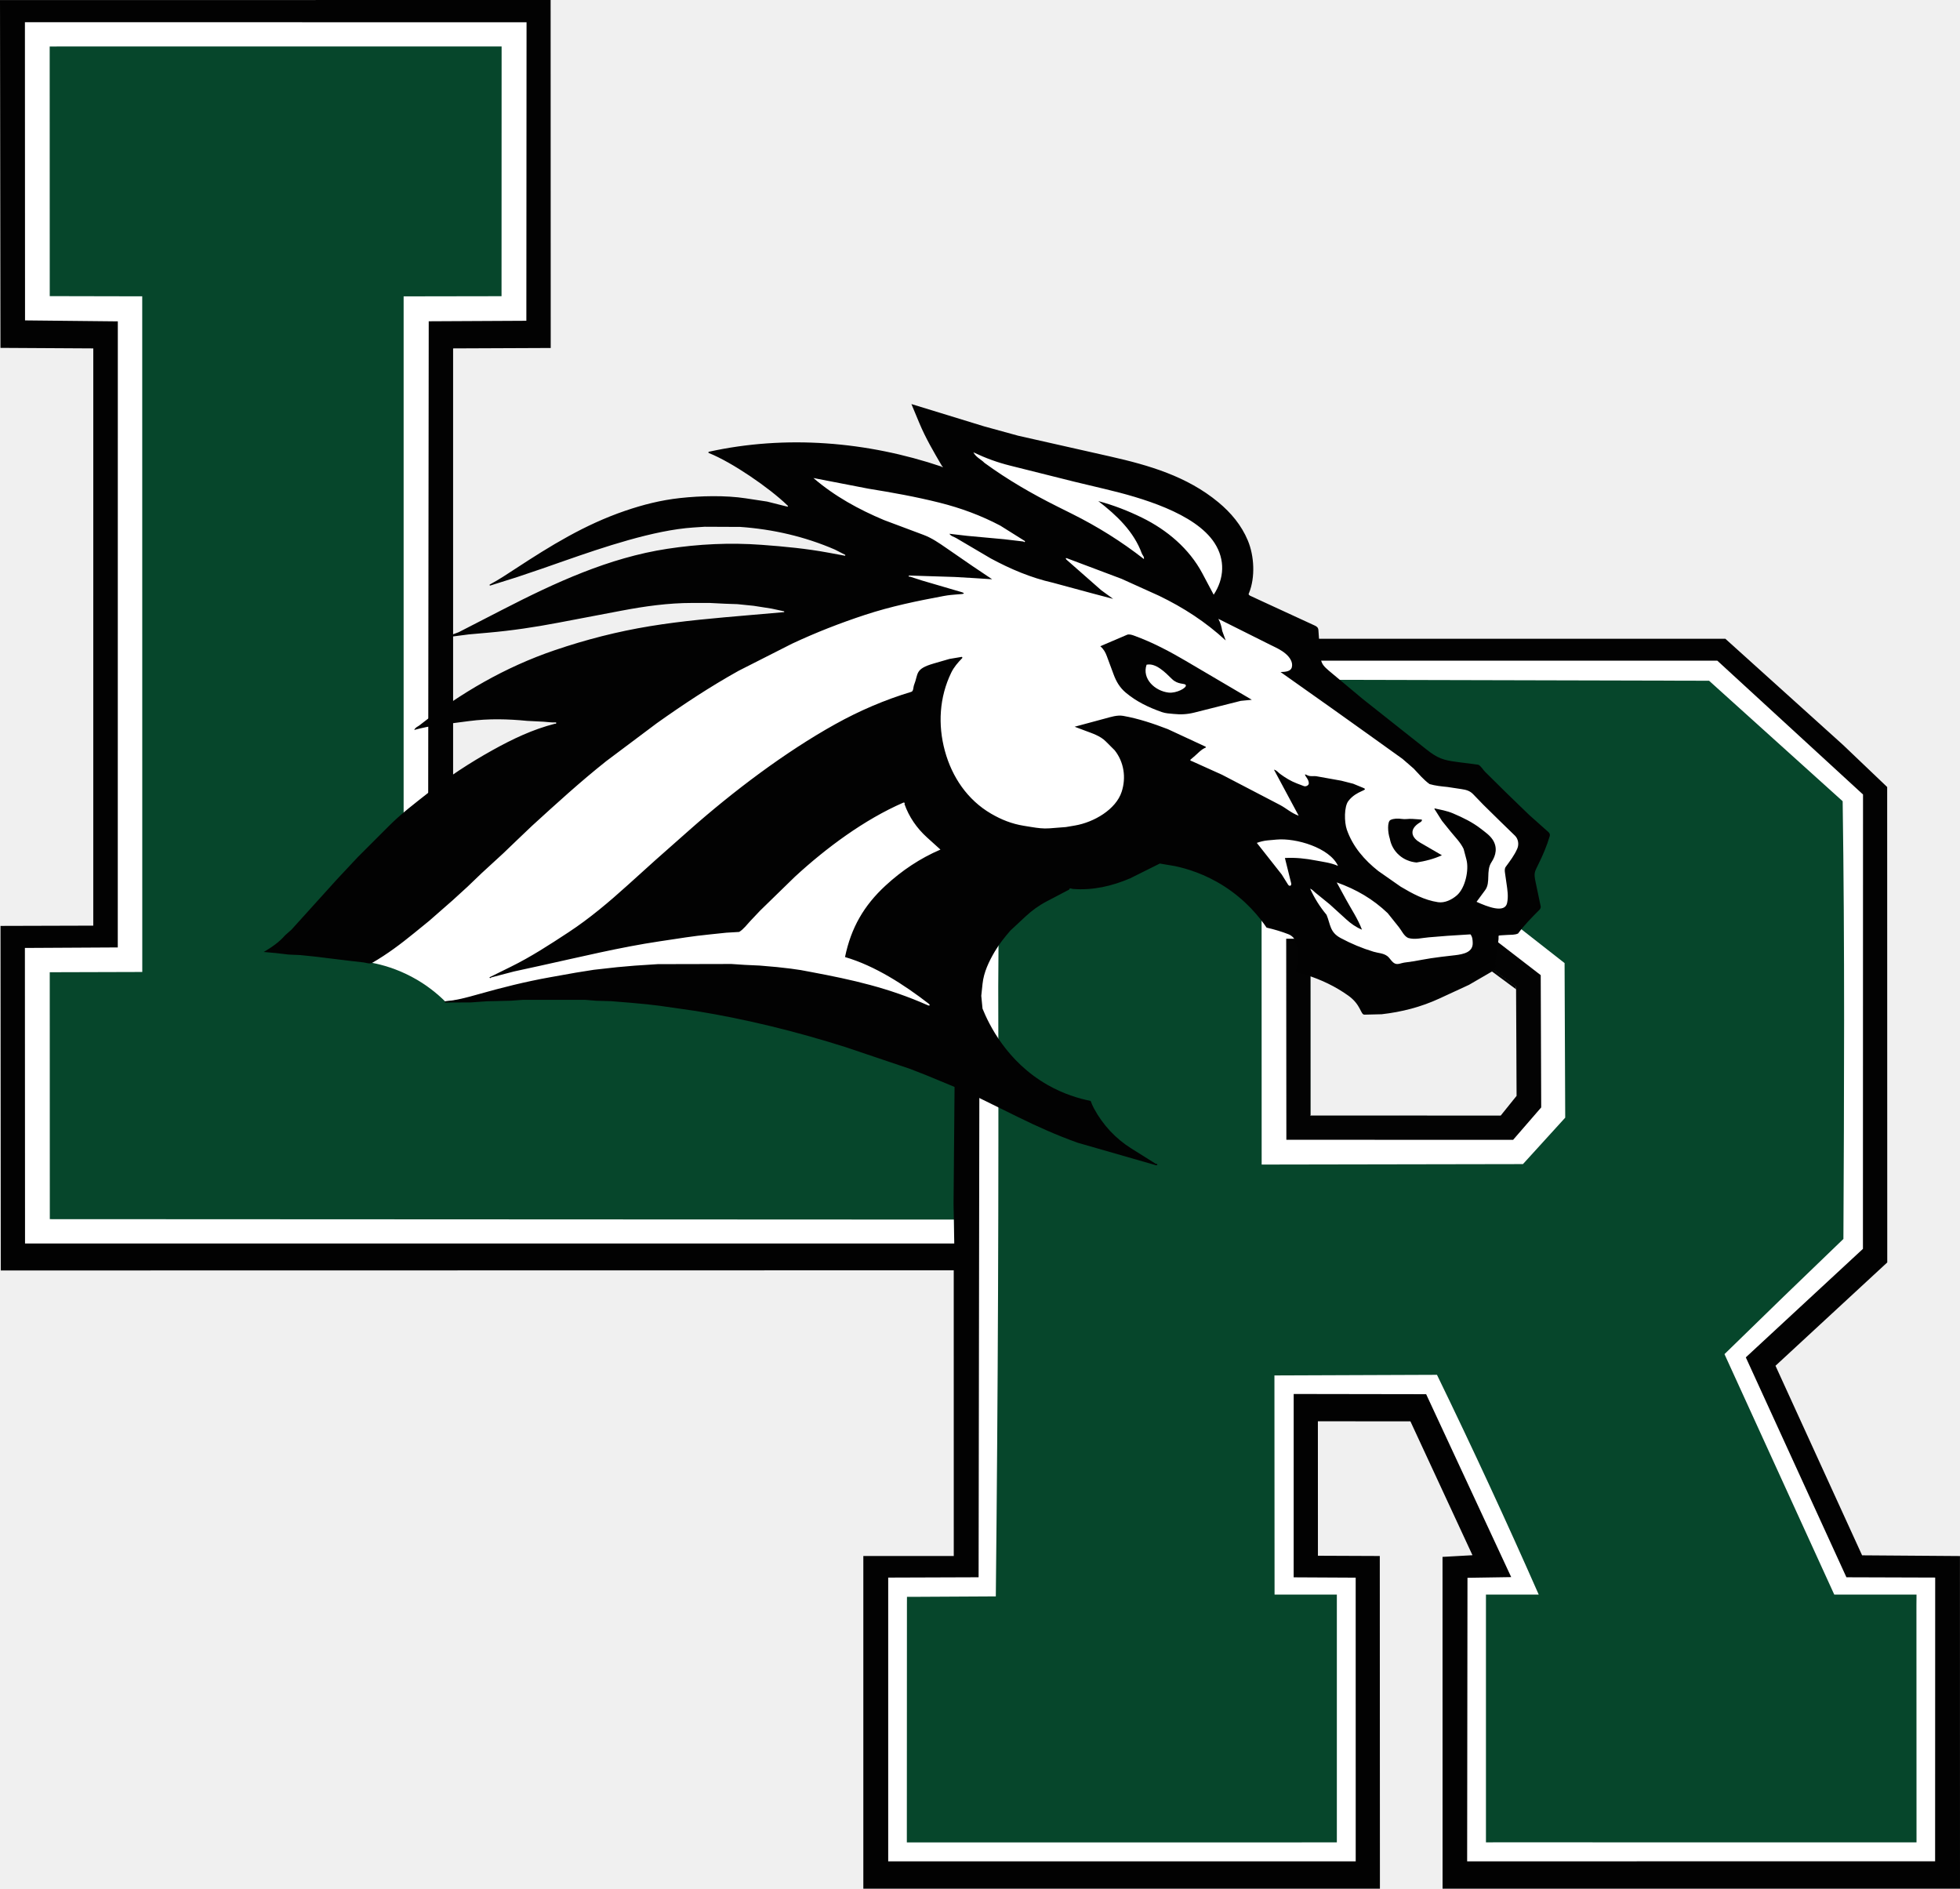
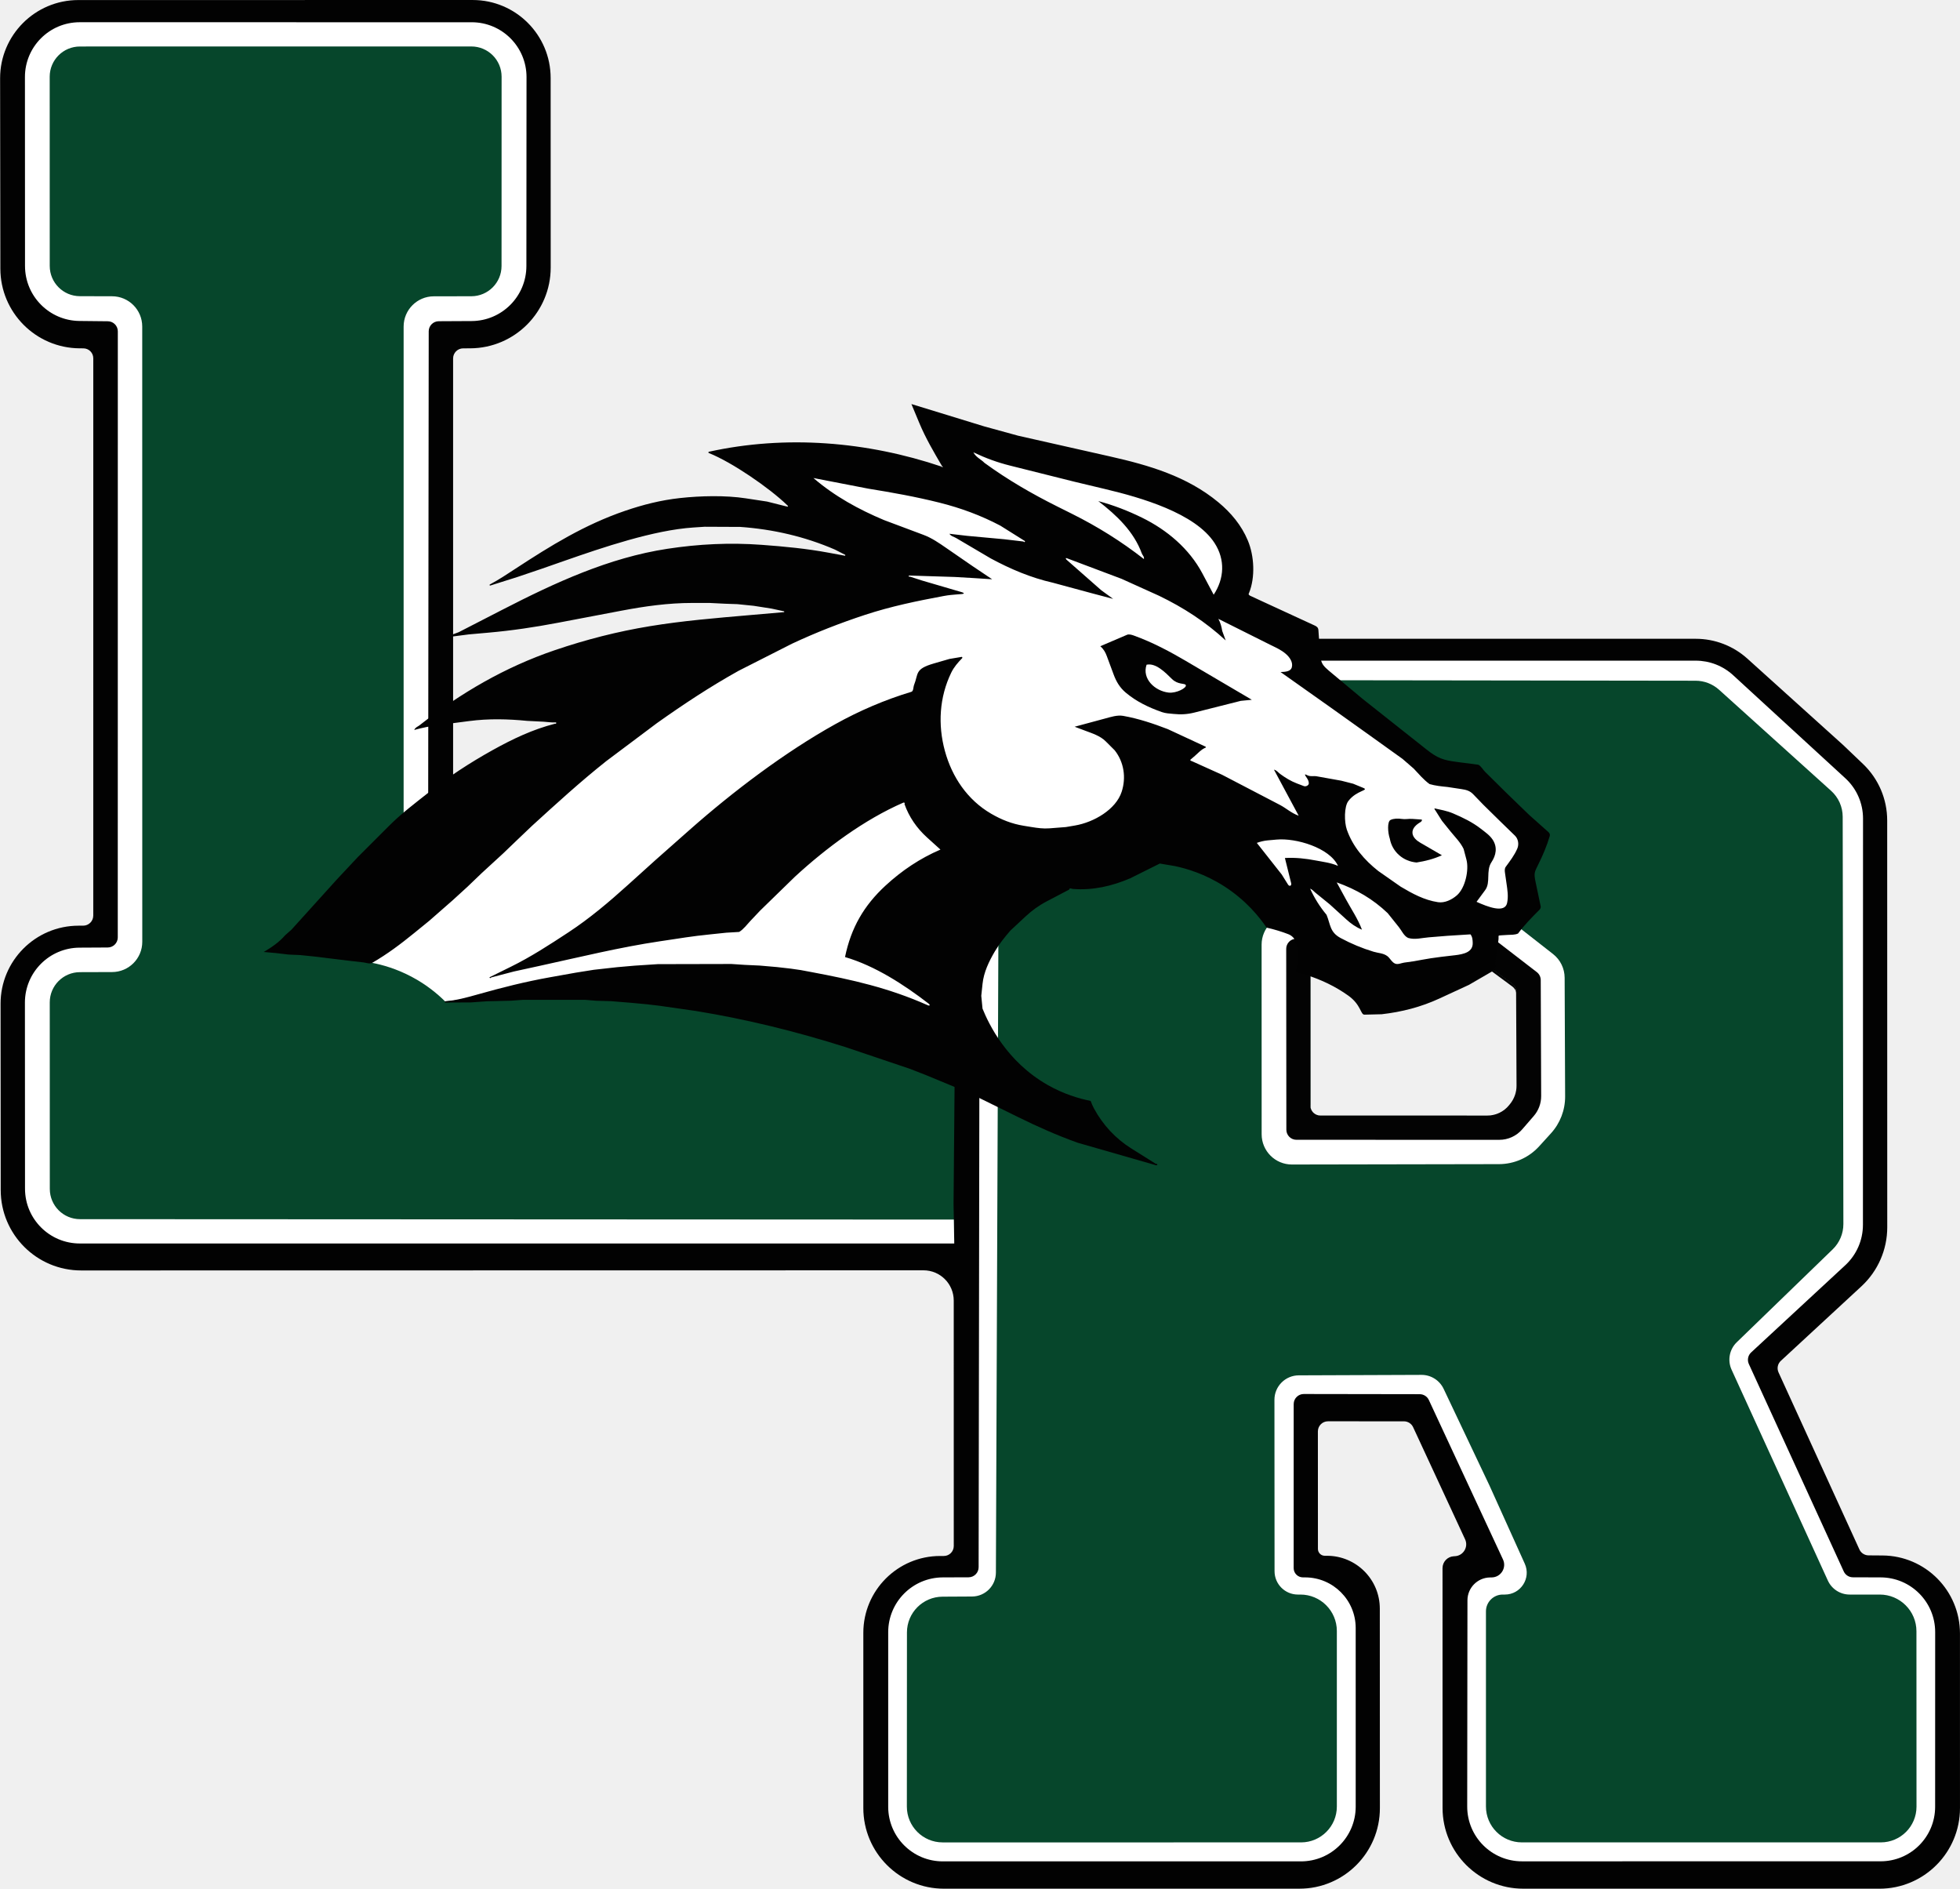
<svg xmlns="http://www.w3.org/2000/svg" id="Layer_2" data-name="Layer 2" viewBox="0 0 1944.33 1873.27">
  <defs>
    <style>
      .cls-1 {
        fill: #fff;
      }

      .cls-2 {
        fill: #020202;
      }

      .cls-3 {
        fill: #030303;
      }

      .cls-4 {
        fill: #06462b;
      }

      .cls-5 {
        fill: #0f1011;
      }
    </style>
  </defs>
  <g id="Layer_1-2" data-name="Layer 1">
    <g id="uuid-2fbc02df-1fc9-446e-bf9f-9f2b43638f9d" data-name="Layer 1-2">
      <g>
-         <path class="cls-2" d="M1944.29,1543.32l-97.08-.71-85.91-188.01,110.87-102.49-.08-471.52-43.93-41.89-116.59-105.14-463.47-.03h-300.19v297.51c-166.14.07-332.28.15-498.42.22,0-195.24,0-390.48-.01-585.71l96.84-.41-.1-345.14L0,.06l.46,344.97,92.08.53-.02,572.51-92.01.26.26,341.75,945.34-.16.03,283.34h-89.71v330s512.46-.02,512.46-.02l-.13-329.96-61.37-.26-.04-133.34,91.78.03,61.57,132.79-29.71,1.66.05,329.09,513.29.02-.04-329.95ZM1489.04,1109.19l-188.87-.03-.09-150.6,173.17-.04,31.02,22.92.54,108.16-15.76,19.58h-.01Z" />
-         <path class="cls-4" d="M426.63,922.26l1.61,20.33c-3.98,6.33-6.2,4.5-9.34-1.72,5-12.01-12.08-11.55-13-9.63-1.34,2.78-3.35,35.23,7.82,27.31l3.44,5.5,530.76.03c-.66,76.7-1.32,153.41-1.99,230.11.23,12.35.47,24.71.7,37.06-1.3,1.5-2.47,2.17-3.51,2.01-2.75-.42-4.61-6.63-5.58-18.62l-884.68.08c-4.79.14-7.66-3.05-8.94-7.4v-241.55c4.85-4.64,7.28-6.97,7.28-6.97l82.95-.24c2.59-216.69,2.56-442.46-.04-659.15l-83.37-.23c-4.6-4.89-6.89-7.34-6.89-7.34V47.56c4.91-4.63,7.36-6.94,7.36-6.94l443.03-.04c4.73-.14,7.65,3.11,8.88,7.4l-.14,244.37c-4.87,4.63-7.3,6.95-7.3,6.95l-88.25.14c-1.81,189.74-2.29,379.95-1.45,570.62,6.89,17.4,13.77,34.8,20.66,52.19h-.01Z" />
-         <path class="cls-1" d="M407.38,928.52c-2.33-.94-4.66-1.89-6.98-2.83V293.94l97.12-.16.08-247.7-448.31.04.06,247.59,91.74.19.05,670.13-91.79.26.07,244.9c298.93.14,597.86.27,896.79.41.14,7.91.27,15.81.41,23.72H24.83l-.13-293.12,92.13-.51.05-620.95-92.05-.96-.11-295.73,497.62.02-.19,296.08-96.85.5c-.23,202.67-.46,405.33-.69,608-5.74.62-11.48,1.24-17.22,1.85v.02Z" />
-         <path class="cls-1" d="M947.91,941.84v22.23H400.33l.07-38.38c7.97-.03,16.21-1.36,24.2.98.02,5.17.04,10.34.06,15.5,174.42-.11,348.83-.22,523.25-.33h0Z" />
+         <path class="cls-2" d="M1867.48,1542.76L1853.58,1542.66C1849.7,1542.63,1846.18,1540.35,1844.56,1536.81L1764.31,1361.18C1762.51,1357.26,1763.44,1352.62,1766.62,1349.69L1846.55,1275.79C1862.88,1260.69,1872.17,1239.46,1872.16,1217.23L1872.1,813.67C1872.09,792.54,1863.44,772.34,1848.15,757.76L1828.16,738.7L1733.42,653.26C1719.35,640.58,1701.09,633.56,1682.15,633.56L1019.98,633.53C980.18,633.53,947.91,665.8,947.91,705.6L947.91,901.05C947.91,917.62,934.49,931.05,917.92,931.05L479.5,931.25C462.93,931.25,449.49,917.82,449.49,901.25L449.48,355.51C449.48,350,453.93,345.53,459.44,345.51L466.43,345.48C510.6,345.29,546.31,309.42,546.3,265.25L546.24,77.35C546.23,34.63,511.59,0,468.87,0.01L77.73,0.05C34.81,0.06,0.05,34.87,0.1,77.79L0.36,266.43C0.41,309.93,35.56,345.23,79.06,345.48L82.74,345.5C88.16,345.53,92.54,349.94,92.54,355.36L92.52,908.1C92.52,913.61,88.06,918.08,82.55,918.1L77.79,918.11C35.09,918.23,0.54,952.91,0.57,995.61L0.71,1180.34C0.74,1224.39,36.46,1260.07,80.51,1260.07L916.11,1259.93C932.68,1259.92,946.11,1273.35,946.11,1289.92L946.14,1533.39C946.14,1538.84,941.72,1543.26,936.27,1543.26L932.68,1543.26C890.57,1543.26,856.43,1577.4,856.43,1619.51L856.43,1793.23C856.43,1837.43,892.26,1873.26,936.46,1873.26L1289.03,1873.24C1333.13,1873.24,1368.88,1837.48,1368.86,1793.38L1368.78,1595.44C1368.77,1566.59,1345.45,1543.18,1316.6,1543.06L1314.14,1543.05C1310.41,1543.03,1307.39,1540,1307.39,1536.27L1307.35,1419.69C1307.35,1414.16,1311.83,1409.68,1317.36,1409.68L1392.75,1409.71C1396.64,1409.71,1400.18,1411.97,1401.82,1415.5L1453.38,1526.72C1456.89,1534.28,1451.66,1543.01,1443.33,1543.47L1442.14,1543.54C1435.88,1543.89,1430.99,1549.06,1430.99,1555.33L1431.03,1793.16C1431.03,1837.39,1466.9,1873.25,1511.13,1873.25L1864.33,1873.27C1908.51,1873.27,1944.33,1837.45,1944.32,1793.27L1944.3,1620.14C1944.29,1577.62,1909.99,1543.07,1867.48,1542.76ZM1475.2,1109.18L1310.16,1109.16C1304.64,1109.16,1300.17,1104.69,1300.16,1099.17L1300.09,968.56C1300.08,963.04,1304.56,958.56,1310.08,958.56L1469.96,958.52C1472.1,958.52,1474.18,959.21,1475.9,960.48L1500.24,978.46C1502.78,980.34,1504.28,983.3,1504.3,986.45L1504.76,1079.32C1504.79,1085.97,1502.53,1092.43,1498.37,1097.61L1497.74,1098.39C1492.24,1105.21,1483.96,1109.18,1475.2,1109.18Z" />
+         <path class="cls-4" d="M426.99,926.75L428.24,942.59C424.26,948.92,422.04,947.09,418.9,940.87C423.9,928.86,406.82,929.32,405.9,931.24C404.56,934.02,402.55,966.47,413.72,958.55L417.16,964.05L947.92,964.08L945.93,1194.19L946.63,1231.25C945.33,1232.75,944.16,1233.42,943.12,1233.26C940.37,1232.84,938.51,1226.63,937.54,1214.64L79.43,1214.72C59.82,1214.72,43.92,1198.82,43.92,1179.21L43.92,994.18C43.92,974.64,59.73,958.78,79.28,958.72L110.46,958.63C123.55,958.59,134.15,947.96,134.15,934.87L134.11,323.1C134.11,310,123.52,299.38,110.42,299.34L79.24,299.26C59.68,299.2,43.85,283.33,43.85,263.77L43.85,76.09C43.85,56.5,59.73,40.62,79.32,40.62L467.59,40.58C487.21,40.58,503.12,56.49,503.1,76.11L503,263.87C502.99,283.45,487.13,299.31,467.56,299.34L431.09,299.4C418.01,299.42,407.4,310.02,407.37,323.1L405.99,864.3C405.98,868.1,406.7,871.88,408.1,875.42L424.98,918.06C426.08,920.84,426.76,923.77,426.99,926.75Z" />
+         <path class="cls-1" d="M407.39,928.5L400.4,925.69L400.4,323.89C400.4,307.34,413.8,293.92,430.35,293.89L467.58,293.83C484.12,293.8,497.52,280.38,497.53,263.84L497.59,76.09C497.6,59.52,484.16,46.08,467.59,46.08L79.29,46.12C62.72,46.12,49.29,59.55,49.3,76.12L49.34,263.78C49.35,280.32,62.74,293.74,79.28,293.77L111.15,293.84C127.7,293.87,141.09,307.29,141.09,323.84L141.14,934.11C141.14,950.65,127.76,964.07,111.22,964.11L79.27,964.21C62.73,964.25,49.35,977.67,49.36,994.21L49.41,1179.21C49.42,1195.77,62.84,1209.2,79.4,1209.2L946.21,1209.6L946.62,1233.32L79.17,1233.32C49.15,1233.32,24.82,1209,24.81,1178.98L24.72,994.39C24.71,964.42,48.92,940.07,78.89,939.9L106.89,939.75C112.39,939.71,116.83,935.25,116.83,929.75L116.88,328.64C116.88,323.15,112.47,318.69,106.98,318.64L78.79,318.34C48.9,318.03,24.82,293.71,24.81,263.81L24.74,76.38C24.73,46.38,49.05,22.05,79.05,22.05L467.94,22.07C497.98,22.07,522.32,46.43,522.31,76.47L522.18,263.84C522.17,293.88,497.88,318.28,467.84,318.43L435.24,318.6C429.74,318.63,425.29,323.09,425.29,328.59L424.61,926.65Z" />
+         <path class="cls-1" d="M947.91,941.84L947.91,964.07L430.38,964.07C413.79,964.07,400.35,950.61,400.38,934.02L400.4,925.69C408.37,925.66,416.61,924.33,424.6,926.67L424.66,942.17Z" />
        <path class="cls-5" d="M1308.84,749.03c11.31,2.18,24.39,6.24,25.78,21.27-21.32,5.38-40.63-11.16-47.07-33,9.76-2.03,18.13-.58,27.26,2.54-2.69,3.72-4.71,4.86-5.97,9.19h0Z" />
-         <path class="cls-1" d="M994.06,655.27l.83,933.54-89.76.49-.04,232.57,415.56-.05-.27-232.52-61.53-.52-.13-230.72,170.91.02,107.6,230.9-57.94.17.55,232.62,415.86.17-.08-232.77-78.89-.83-113.2-247.69,120.27-113.59-.38-429.88-72.56-66.4-57.04-50.6c-233.24,1.35-466.48,2.69-699.72,4.04,0-9.65-.02-19.3-.03-28.96h709.51l144.55,132.75-.09,450.64-116.19,107.62,99.81,218.12,88.06.28-.08,281.4-464.22.05.33-281.22,43.37-.67-84.37-181.43-131.4-.21-.03,181.85,61.52.32.03,281.39h-463.77v-281.46l89.68-.31c.46-303.04.92-606.07,1.38-909.11h21.9,0Z" />
-         <path class="cls-4" d="M1901.12,1591.07c.03-3.18.06-6.36.08-9.55h-81.62c-36.3-79.48-72.59-158.96-108.89-238.45,38.97-38.09,78.3-76.17,117.98-114.24.72-143.57,1.38-290.83-.74-434.14-88.34-79.68-132.51-119.51-132.51-119.51l-386.05-.94h-317.96c-.11,59.14-.22,118.29-.33,177.43-.27,42.36-.55,84.73-.82,127.09.54,201.95-.26,403.47-2.41,604.58l-80.88.44c-2.42,0-4.83.01-7.25.02-.01,2.32-.03,4.63-.04,6.95-.03,76.41-.06,152.82-.09,229.23v7.36c2.96.01,5.92.03,8.88.04l410.27-.05h7.42v-8.85c.03-74,.03-162.96,0-236.96h-61.79l-.13-217.33c53.75-.2,107.5-.4,161.25-.61,17.43,35.86,34.81,72.48,52.11,109.86,16.87,36.44,33.13,72.48,48.81,108.08h-52.34v245.8c3.04-.02,6.08-.03,9.13-.05,136.87.02,273.73.03,410.6.05h7.39v-8.73l-.08-227.54v.02ZM1489.04,1106.44h-.33l-188.87-.03-.09-150.6,173.17-.04h.33l31.02,22.92.54,108.16-15.76,19.58h-.01Z" />
-         <path class="cls-1" d="M1552.06,955.21l-61.36-48.04-239.19-.25.06,248.12,259.21-.46,41.92-46.05-.63-153.33h-.01ZM1488.71,1106.08l-188.87-.03-.09-150.6,173.17-.04,31.02,22.92.54,108.16-15.76,19.58h-.01Z" />
-         <path class="cls-3" d="M1528.39,967.16l-46.92-36.17-205.55.07.16,199.41,224.95.04,27.85-32.14-.48-131.21h0ZM1488.71,1106.44l-188.87-.03-.09-150.6,173.17-.04,31.02,22.92.54,108.16-15.76,19.58h-.01Z" />
+         <path class="cls-1" d="M994.13,714.07L994.86,1558.95C994.88,1575.46,981.54,1588.88,965.03,1588.97L934.96,1589.14C918.46,1589.23,905.13,1602.63,905.12,1619.13L905.1,1791.86C905.09,1808.43,918.53,1821.87,935.1,1821.87L1290.62,1821.82C1307.2,1821.82,1320.63,1808.37,1320.62,1791.79L1320.41,1618.83C1320.4,1602.47,1307.21,1589.19,1290.85,1589.05L1288.39,1589.03C1272.03,1588.89,1258.84,1575.6,1258.83,1559.24L1258.74,1388.08C1258.73,1371.5,1272.16,1358.06,1288.74,1358.06L1410.52,1358.08C1422.18,1358.08,1432.78,1364.84,1437.7,1375.41L1519.88,1551.74C1527.98,1569.12,1515.32,1589.04,1496.15,1589.1L1493.83,1589.11C1485.8,1589.13,1479.31,1595.66,1479.32,1603.69L1479.77,1791.85C1479.81,1808.39,1493.22,1821.78,1509.76,1821.78L1865.68,1821.93C1882.25,1821.93,1895.7,1808.49,1895.69,1791.92L1895.63,1618.85C1895.62,1602.4,1882.39,1589.03,1865.95,1588.86L1835.78,1588.54C1824.15,1588.42,1813.64,1581.59,1808.81,1571.01L1712.46,1360.18C1707.12,1348.5,1709.81,1334.72,1719.14,1325.9L1814.39,1235.95C1820.39,1230.28,1823.8,1222.38,1823.79,1214.11L1823.43,810.38C1823.42,801.97,1819.89,793.95,1813.69,788.27L1750.86,730.78L1702.41,687.8C1696.88,682.89,1689.73,680.2,1682.33,680.25L1023.95,684.05C1007.44,684.14,994.11,697.56,994.13,714.07ZM1021.19,655.27L1682.21,655.26C1695.95,655.26,1709.2,660.42,1719.32,669.72L1830.62,771.93C1841.78,782.18,1848.13,796.63,1848.13,811.78L1848.04,1214.83C1848.04,1230.02,1841.71,1244.52,1830.56,1254.84L1737.16,1341.35C1733.99,1344.29,1733.06,1348.92,1734.86,1352.85L1829,1558.57C1830.62,1562.12,1834.16,1564.4,1838.06,1564.41L1865.66,1564.5C1895.54,1564.59,1919.71,1588.85,1919.7,1618.73L1919.66,1792.03C1919.65,1821.88,1895.45,1846.07,1865.6,1846.08L1509.8,1846.11C1479.78,1846.12,1455.45,1821.76,1455.48,1791.74L1455.72,1587.22C1455.74,1574.83,1465.68,1564.75,1478.07,1564.56L1479.8,1564.53C1488.88,1564.39,1494.8,1554.94,1490.97,1546.71L1417.43,1388.57C1415.8,1385.05,1412.27,1382.8,1408.38,1382.79L1293.36,1382.61C1287.84,1382.6,1283.35,1387.08,1283.35,1392.6L1283.32,1555.28C1283.32,1560.35,1287.41,1564.46,1292.48,1564.49L1294.94,1564.5C1322.54,1564.64,1344.84,1587.06,1344.85,1614.66L1344.86,1791.86C1344.87,1821.84,1320.56,1846.15,1290.58,1846.15L935.24,1846.15C905.34,1846.15,881.1,1821.91,881.1,1792.01L881.1,1618.83C881.1,1588.9,905.31,1564.61,935.24,1564.5L960.83,1564.41C966.33,1564.4,970.79,1559.93,970.8,1554.43L972.09,704.3C972.13,677.21,994.1,655.27,1021.19,655.27Z" />
+         <path class="cls-4" d="M1864.71,1581.52L1834.86,1581.52C1825.55,1581.52,1817.1,1576.09,1813.23,1567.62L1717.74,1358.5C1713.51,1349.25,1715.57,1338.34,1722.88,1331.27L1818.04,1239.12C1824.83,1232.54,1828.66,1223.49,1828.64,1214.04L1827.96,810.06C1827.94,800.27,1823.78,790.95,1816.51,784.39L1705.36,684.14C1698.96,678.37,1690.65,675.17,1682.04,675.16L1021.33,674.28C1004.79,674.26,991.36,687.62,991.29,704.16L987.94,1559.77C987.89,1572.82,977.33,1583.39,964.28,1583.46L934.99,1583.62C915.48,1583.72,899.71,1599.56,899.7,1619.07L899.61,1791.84C899.6,1811.44,915.49,1827.34,935.09,1827.34L1290.63,1827.33C1310.25,1827.33,1326.16,1811.42,1326.16,1791.8L1326.16,1617.68C1326.16,1597.71,1309.97,1581.52,1290,1581.52L1287.53,1581.52C1274.74,1581.52,1264.36,1571.15,1264.36,1558.36L1264.25,1388.34C1264.25,1374.99,1275.04,1364.15,1288.39,1364.1L1410.1,1363.64C1419.49,1363.6,1428.06,1369,1432.09,1377.49L1477.6,1473.44L1512.58,1550.91C1519.07,1565.26,1508.57,1581.52,1492.82,1581.52L1490.72,1581.52C1481.53,1581.52,1474.07,1588.98,1474.07,1598.17L1474.07,1791.7C1474.07,1811.37,1490.02,1827.32,1509.69,1827.32L1865.74,1827.32C1885.32,1827.32,1901.18,1811.45,1901.18,1791.87L1901.12,1617.92C1901.11,1597.82,1884.81,1581.52,1864.71,1581.52ZM1475.74,1106.44L1309.83,1106.41C1304.31,1106.41,1299.84,1101.94,1299.83,1096.42L1299.76,965.81C1299.75,960.29,1304.23,955.81,1309.75,955.81L1469.96,955.77C1472.1,955.77,1474.18,956.46,1475.9,957.73L1500.24,975.71C1502.78,977.59,1504.28,980.55,1504.3,983.7L1504.76,1076.5C1504.79,1083.19,1502.52,1089.7,1498.32,1094.92L1497.38,1096.08C1492.11,1102.63,1484.15,1106.44,1475.74,1106.44Z" />
+         <path class="cls-1" d="M1540.62,946.24L1498.83,913.53C1493.56,909.41,1487.07,907.17,1480.37,907.16L1281.55,906.95C1264.97,906.93,1251.51,920.38,1251.52,936.96L1251.56,1124.99C1251.57,1141.58,1265.03,1155.02,1281.62,1154.99L1487,1154.62C1502.15,1154.6,1516.59,1148.2,1526.79,1137L1538.55,1124.07C1547.65,1114.08,1552.67,1101.03,1552.61,1087.52L1552.13,969.74C1552.09,960.56,1547.85,951.9,1540.62,946.24ZM1475.63,1106.07L1309.83,1106.05C1304.31,1106.05,1299.84,1101.58,1299.83,1096.06L1299.76,965.45C1299.75,959.93,1304.23,955.45,1309.75,955.45L1469.63,955.41C1471.77,955.41,1473.85,956.1,1475.57,957.37L1499.91,975.35C1502.45,977.23,1503.95,980.19,1503.97,983.34L1504.43,1076.28C1504.46,1082.88,1502.22,1089.3,1498.08,1094.44L1496.93,1095.87C1491.74,1102.32,1483.91,1106.07,1475.63,1106.07Z" />
+         <path class="cls-3" d="M1524.52,964.17L1484.17,933.07C1482.42,931.72,1480.27,930.99,1478.06,930.99L1285.92,931.06C1280.4,931.06,1275.92,935.54,1275.93,941.06L1276.07,1120.48C1276.08,1126,1280.55,1130.47,1286.07,1130.47L1487.33,1130.51C1496.03,1130.51,1504.3,1126.73,1510,1120.15L1521.51,1106.87C1526.26,1101.39,1528.87,1094.37,1528.84,1087.12L1528.42,972.06C1528.41,968.97,1526.97,966.06,1524.52,964.17ZM1475.49,1106.43L1309.83,1106.41C1304.31,1106.41,1299.84,1101.94,1299.83,1096.42L1299.76,965.81C1299.75,960.29,1304.23,955.81,1309.75,955.81L1469.63,955.77C1471.77,955.77,1473.85,956.46,1475.57,957.73L1499.91,975.71C1502.45,977.59,1503.95,980.55,1503.97,983.7L1504.43,1076.6C1504.46,1083.23,1502.21,1089.67,1498.05,1094.83L1497.02,1096.12C1491.77,1102.64,1483.85,1106.43,1475.49,1106.43Z" />
      </g>
      <path class="cls-1" d="M369.33,954.99c9.92,1.93,23.77,5.74,38.85,13.71,15.17,8.01,26.15,17.37,33.35,24.5,49.03-4.7,98.06-9.4,147.09-14.1,0,0,293.28,5.61,334.24,24.11,40.95,18.5-19.16-49.87-19.16-49.87,0,0-60.44,6.21-32.7-36,27.74-42.21,75.62-72.33,75.62-72.33,0,0,169.44,11.04,185.3-18.43,15.85-29.46,125.83,51.98,125.83,51.98,0,0,71.34,85.02,93.14,91.95,21.8,6.94,118.9-14.39,118.9-14.39l11.89-35.23,35.67-23.7-12.56-32.72,17.51-37.89-61.4-55.22-42.64-10.9-118.65-91.6-12.57-39.61-61-27.38s6.94-68.25-7.93-82.65c-14.86-14.4-256.62-88.71-256.62-88.71l-2.97,48.55-199.16-20.81,50.53,66.39c15.82-.15,30.29,6.96,35.94,18.58,8.28,17-2.11,44.1-28.68,54.08-79.49,46.24-158.97,92.48-238.46,138.72,0,0-145.65,46.68-190.24,110.09s-19.15,108.88-19.15,108.88h.03Z" />
      <g>
        <path class="cls-2" d="M1401.17,826.26c.36,4.37,4.38,7.6,7.62,9.48l21.59,12.53c-8.29,3.78-16.46,5.8-25.13,7.17-13.24-1.08-24.14-10.52-26.53-23.56-2.14-6.39-2.63-16.98.65-18.61,3.02-1.51,7.57-1.61,10.92-1.06,3.86.63,6.86-.27,10.66-.01l9.38.65c.72.92-.34,2.07-1.48,2.73-3.59,2.08-8.09,5.75-7.68,10.69h0Z" />
        <path class="cls-2" d="M1537.33,829.37c.47-1.6-.06-3.02-1.31-4.13l-19.12-17.02-22.92-22.18-20.81-20.57c-2.15-2.12-4.03-5.84-6.76-7.01l-20.47-2.66c-14.8-1.92-19.94-3.84-31.08-12.65l-63-49.87-29.85-24.91c-11.96-9.99-11.78-9.59-13.04-27.61l-1.1-15.77c-.18-2.6-1.62-3.63-3.65-4.57l-52.03-23.98-12.16-5.63c-.54-.25-1.05-.85-1.3-1.22-.28-.41.09-.88.34-1.5,6.21-15.45,5.28-36.53-1.25-52.1-6.3-15.03-16.65-27.44-29.26-37.88-31.04-25.67-68.53-36.63-107.44-45.41l-91.07-20.54-33.71-9.26-72.22-22.15,7.86,18.84c6.24,14.96,14.4,28.85,22.63,42.89,1.34-.05.19,1.75-.47.35-74.01-24.97-154.48-31.62-230.95-14.77-.66.33-.57,1.06.03,1.29,23.02,9.15,59.72,34.45,77.26,51.29l.98.94c.5.48.15.94-.11.89l-1.66-.29-18.67-4.7-21.37-3.25c-20.05-3.05-44.65-2.48-65.03-.25-18.93,2.07-36.68,6.55-54.67,12.71-40.08,13.73-73.65,34.49-108.78,57.48-8.26,5.4-15.96,10.55-24.81,15.3-1.18.37-.74,1.69.43,1.15l26.03-8.2,24.25-8.2,23.1-8.07c37.97-13.27,88.47-30.41,127.73-32.97l11.14-.73,35.3.16c32.6,2.32,64.05,9.57,93.92,22.49l9.6,4.91c1.2.23.72,1.64-.41,1.05l-15.17-2.82c-22.29-4.14-44.16-6.21-66.82-7.87-31.39-2.3-62.19-.82-93.41,3.94-58.07,8.85-111.67,33.69-163.49,60.34l-43.49,22.36-9.83,3.69c-.57.63.15,1.38,1.07.95l18.56-2.42,19.63-1.74c23.4-2.07,45.87-5.42,69-9.82l62.76-11.93c23.59-4.48,46.61-7.71,70.44-7.72h17.2l15.37.77,12.24.42,16.2,1.65,17.71,2.77,12.17,2.62c.75.16.41,1.13-.21.92l-34.12,2.96c-33.14,2.87-65.65,5.54-98.46,10.92-32.34,5.3-63.33,13.26-94.29,23.77-49.52,16.82-93.49,42.5-134.45,74.62-1.81,1.42-3.89,1.78-5.13,4.55,7.92-2.22,16.05-3.81,24.64-4.93l29.98-3.91c19.33-2.52,38.21-2.05,57.55-.16l16.34.83c3.69.19,7.32.9,11.42.66,1.57-.2,1.15,1.72-.41,1.35-22.11,5.65-42.05,15.19-61.84,26.19-22.47,12.5-43.43,26.18-63.56,42.11-13.53,10.71-26.73,20.59-38.94,32.8l-30.97,30.96-11.47,12.22-9.34,9.98-45.17,49.95-6.32,5.61c-5.91,6.8-12.85,11.59-21.21,16.54l12.57,1.14,12.03,1.43,11.51.5,15.55,1.59,11.81,1.47,11.82,1.44,11.82,1.43,11.95,1.37c2.41.28,6.02,1.84,8.6.36,14.81-8.51,28.23-18.63,41.44-29.38l15.13-12.31,23.2-20.32,14.7-13.42,13.95-13.38,21.54-19.78,13.59-13.04,14.83-14.13c24.18-22.05,48.02-43.84,73.7-64.23l50.33-37.73c26.35-18.7,52.72-36.14,80.98-51.88l52.99-26.88c23.81-11.14,47.5-20.39,72.54-28.63,25.6-8.42,51.58-13.78,78.05-18.7,9.61-1.79,18.32-1.53,19.56-2.3.37-.23.32-.62-.11-.81l-1.32-.58-39.89-11.69-11.89-3.85c-1.06.57-1.73-.76-.65-1.05l45.25,1.43,18.52,1.08,18.49,1.19-19.35-12.98-26.26-18.1c-7.19-4.96-14.19-9.83-22.46-12.94l-39.32-14.74c-25.03-10.54-48.7-23.44-69.91-41.65l54.58,10.57c23.89,3.86,46.89,7.97,70.37,13.84,21.25,5.31,41.27,12.7,60.52,22.85l23.86,14.97c1.3.52,0,2.1-.93.74l-19.31-2.27-36.48-3.35-17.71-2.06c1.79,2.61,4.34,2.86,6.65,4.22l34.46,20.29c19.71,10.6,39.63,19.06,61.55,24.04l39.5,10.68,20.25,5.35-11.82-8.61-34.51-30.35c-.34-.3-.7-1.04-.62-1.31.07-.24.48-.28,1.13-.03l54.14,20.39,37.24,16.83c24.2,11.68,46.22,25.93,66.1,44.29l-3.45-9.46c-.66-4.2-1.69-8.02-3.82-11.96l51.36,25.69c5.56,2.78,10.76,4.94,15.48,9,3.67,3.15,7.32,8.06,6.09,13.17-1.08,4.48-6.48,4.74-11.23,4.91l51.63,36.53,36.24,25.86,33.13,23.76,11.08,9.61c5.11,5.36,9.65,10.95,15.73,15.36,5.82,1.69,11.73,2.27,17.74,2.87l13.95,2.11c4.5.68,8.21,1.6,11.51,5.02l10.12,10.48,16.77,16.48,14.63,14.21c3.22,3.13,4.18,8.47,2.31,12.83-2.85,6.63-7.18,12.22-11.42,18.02-1.32,1.8-1.06,4.1-.75,6.28l1.4,9.76c.96,6.69,2.12,13.39.63,20.01-2.32,10.29-19.32,3.68-30.28-1.29l8.54-11.59c5.75-7.79.5-19.03,6.28-27.73,4.59-6.92,6.03-14.81,1.26-22.19-2.91-4.51-7.47-7.58-11.8-10.96-8.38-6.53-17.76-11.04-27.56-15.23-6.11-2.61-12.38-3.61-18.48-5.01.06,1.19.58,1.48,1.02,2.18l6.42,10.17,8.62,10.69c4.48,5.56,9.72,10.57,12.88,17.24l2.78,10.51c2.73,10.34-1.15,28.26-9.47,35.48-4.98,4.33-12.04,7.82-18.74,6.8-13.64-2.06-25.41-8.5-37-15.39l-22.23-15.54c-13.83-10.92-25.33-24.21-31.19-41.01-2.62-7.51-2.76-22.8,1.51-28.41,8.26-10.85,21.14-10.4,14.71-13.05l-9.94-4.09-11.74-2.99-24.44-4.38c-3.12-.56-6.38.52-9.43-1.1-4.96-2.63.06,2.56.95,5.07l.4,1.13.24,1.49c.37,2.25-2.8,3.91-4.87,3.13l-7.02-2.67c-6.02-2.29-11.28-5.56-16.49-9.35-2.02-1.47-3.57-3.79-6.16-4.28l10.6,19.77,13.92,25.93c-7.46-2.69-12.3-7.44-18.72-10.78l-57.28-29.85-29.54-13.33c-.63-.29-1.27-.37-1.74-.79-.33-.3-.39-.6.1-1.02l4.45-3.83c3.08-2.65,5.62-5.68,9.44-7.51.46-.22.96-.24,1.09-.72.16-.57-.15-.81-.73-.93l-36.87-17.12c-14.46-5.55-28.91-10.44-44.3-13.17-5.9-1.04-12.42,1.13-17.99,2.63l-30.18,8.14,10.45,3.93c7.21,2.72,14.92,5.09,20.44,10.61l8.87,8.86c9.17,11.66,11.5,26.95,6.9,41.11-5.7,17.57-27.49,30.24-46.32,33.46l-8.96,1.53-16.34,1.27c-6.12.47-11.78-.31-17.82-1.29l-7.72-1.25c-11.79-1.92-22.11-6-32.42-12.02-23.35-13.63-38.69-36.21-45.79-62.23-7.08-25.95-5.51-53.29,6.32-77.65,2.67-5.5,6.55-9.93,10.79-14.31.49-.5.1-1.36-.48-1.29l-12.12,2.04-15.5,4.49c-19.25,5.57-15,10.04-19.71,21.65-.6,1.48-.4,5.8-2.5,6.44-26.46,8-51.37,18.67-75.61,32.15-49.82,27.7-101.61,66.93-144.25,104.64l-34.14,30.19-27.22,24.57c-18.87,17.03-37.83,33.11-59.16,47.12-18.68,12.26-36.92,24.14-56.86,33.97l-21.17,10.45c-.42.79,1.04,1.35,1.48.23l22.81-5.97,26.26-5.73c39.49-8.62,78.27-18.18,118.19-24.15l14.76-2.21,11.38-1.72,11.08-1.5,13.33-1.49,15.52-1.62,12.72-.75c4.35-2.63,7.63-7.22,11.11-10.9l9.74-10.3,34.42-33.52c30.9-28.48,68.94-56.77,107.61-73.54,1.19-.39,1.79.74,1.1,1.36,4.5,12.81,12.24,24.01,22.39,33.19l13.31,12.03c-20.31,8.72-38.22,20.74-54.45,35.69-21.52,19.82-34.27,41.95-40.22,70.9,29.7,8.65,58.77,27.55,82.81,46.1l.99.95c.42.41,0,1.08-.35,1.08-.47,0-1-.18-1.55-.42-38.55-17.11-74.43-25.18-115.37-32.84l-10.53-1.97-9.72-1.4-13.86-1.58-17.03-1.48-14.7-.68-13.4-.89-73.02.16-22.97,1.5-17.48,1.53-23.08,2.58-17.77,2.83-25.92,4.63c-24.32,4.35-47.74,10.26-71.48,16.98-10.85,3.07-21.06,5.85-32.33,6.83-.51.95.2,1.53,1.1,1.21l24.45-.12,15.7-1.12,24.45-.6,11.21-.83,62-.02,11.05.92,14.5.4,20.55,1.66,14.89,1.4,12.52,1.46,36.28,5.2c50.46,8.2,99.72,20.39,148.48,35.82l63.55,21.43,16.1,6.26,36.48,15.1,15.78,7.26,39.04,19.22c19.53,9.61,38.76,18.19,59.36,25.59l77.91,22.38c2.06-.05,1.14-1.79-.34-1.45l-24.25-15.2c-15.63-9.8-28.22-23.34-37.05-39.66-1.32-2.44-2.4-4.96-3.33-7.53-11.85-2.36-26.76-6.84-42.34-15.65-41.1-23.25-58.82-60.85-64.93-75.92l-1.23-12.67,1.25-11.86c1.21-11.53,6.3-22.13,12.1-32,4.53-7.71,9.72-14.09,15.47-20.79l14.92-13.91c6.42-5.99,13.34-11.02,21.15-15.11l22.3-11.69c.36-2.07,2.25-.75,3.83-.63,19.58,1.52,38.6-2.8,56.6-10.51l29.5-14.7,14.84,2.5c11.76,2.47,29.91,7.78,49.09,20.1,21.68,13.93,34.91,30.54,41.98,40.95,7.81,1.79,15.25,4.05,21.5,6.5,3.47,1.36,6.25,4,7.38,7.53,5.36,16.8-.53,27.34.62,29.28.38.64,1.63,1.02,2.7,1.36l7.32,2.33c14.88,4.73,28.79,11.36,41.51,20.43,12.77,9.1,12.1,18.99,16.04,18.9l17.1-.41c19.96-2.27,39.07-7.19,57.24-15.59l29.35-13.56,23.78-13.8c1.72-1,2.73-2.72,2.55-4.83-.39-4.67.68-8.89,1.27-13.4l1.73-13.28.03-3.18c0-.47,1.26-.57,2.12-.62l6.8-.41c3.63-.22,7.1.09,10.41-1.39,6.37-8.55,13.55-15.9,21.06-23.34.75-.75,1.69-2.23,1.42-3.54l-5.06-24.1c-1.85-8.83-1.18-9.83,2.49-17.19,4.61-9.26,8.55-18.41,11.5-28.39v.04ZM1203.98,589.85l-11.26-21.2c-13.02-24.5-35.09-43.11-59.94-55.27-13.81-6.76-27.84-12.24-43.27-16.39,18.44,14.24,35.29,30.28,43.19,51.96.64,1.75,2.53,3.11,2.06,5.53-22.48-17.54-46.02-32.23-71.26-44.82l-14.47-7.22c-25.29-12.62-49.58-26.67-72.35-43.3-3.74-3.82-8.32-5.37-11.09-10.53,12.22,5.81,23.68,10.01,36.39,13.19l63.75,15.96,31.08,7.42c34.36,8.2,88.87,23.63,108.1,53.5,10.57,16.41,9.67,35.11-.93,51.17h0ZM1274.63,850.97l6.25,25.17c.22.88-.11,2.02-.78,2.32-.69.31-1.75-.11-2.33-1.05l-6.27-10.03-24.73-31.38c3.5-1.26,7.11-2.16,10.76-2.49l8.92-.8c19.22-1.73,52.63,8.11,60.87,26.11-7.37-3.2-14.23-3.86-21.45-5.27-10.45-2.04-20.6-3.16-31.25-2.57h0ZM1443.06,947.45l-13.19,1.54-10.39,1.43-8.85,1.5-8.06,1.46-9.74,1.38c-2.65.38-6,2.12-8.8,1.01-3.38-1.34-5.09-5.46-7.79-7.48-4.01-3.01-9-2.94-13.63-4.34-11.46-3.46-22.32-8-32.74-13.61-10.85-5.84-9.94-13.48-13.94-23.03-6.66-8-11.97-16.45-16.29-25.97,2.18.87,3.37,2.53,5.07,3.91l14.26,11.58,16.63,15.11c4.52,4.1,9.28,7.55,15.47,10.13-4.11-10.85-10.32-19.88-15.71-29.77l-9.34-17.13c19.66,7.02,36,16.6,50.58,30.51l11.18,13.99c2.75,3.44,4.93,8.72,9.09,10.59,6.54,2.03,13.69-.04,20.33-.58l18.44-1.5,23.09-1.46c2.02,2.63,2.13,5.6,2.21,8.5.23,9.03-8.59,11.16-17.85,12.24h-.03Z" />
        <path class="cls-2" d="M1178.05,656.52c-17.4-10.24-34.55-19.43-53.52-26.26-1.8-.65-4.64-1.47-6.49-.67l-26.52,11.34c3.55,3.16,5.11,6.21,6.5,9.96l6.77,18.24c2.6,6.99,6.11,12.89,11.91,17.79,10.56,8.92,22.91,14.81,35.98,19.37,3.76,1.31,7.14,1.34,11.34,1.79,7.48.81,13.9.4,20.89-1.36l45.98-11.6,10.93-1.07-63.78-37.52h.01ZM1159.31,686.93c-13.62-1.53-26.68-13.69-21.9-27.65,8.99-1.95,18.19,7.26,25.14,14.13,5.97,5.9,12.66,4.02,13.73,6.01,1.45,2.68-9.26,8.38-16.97,7.51Z" />
      </g>
    </g>
  </g>
</svg>
